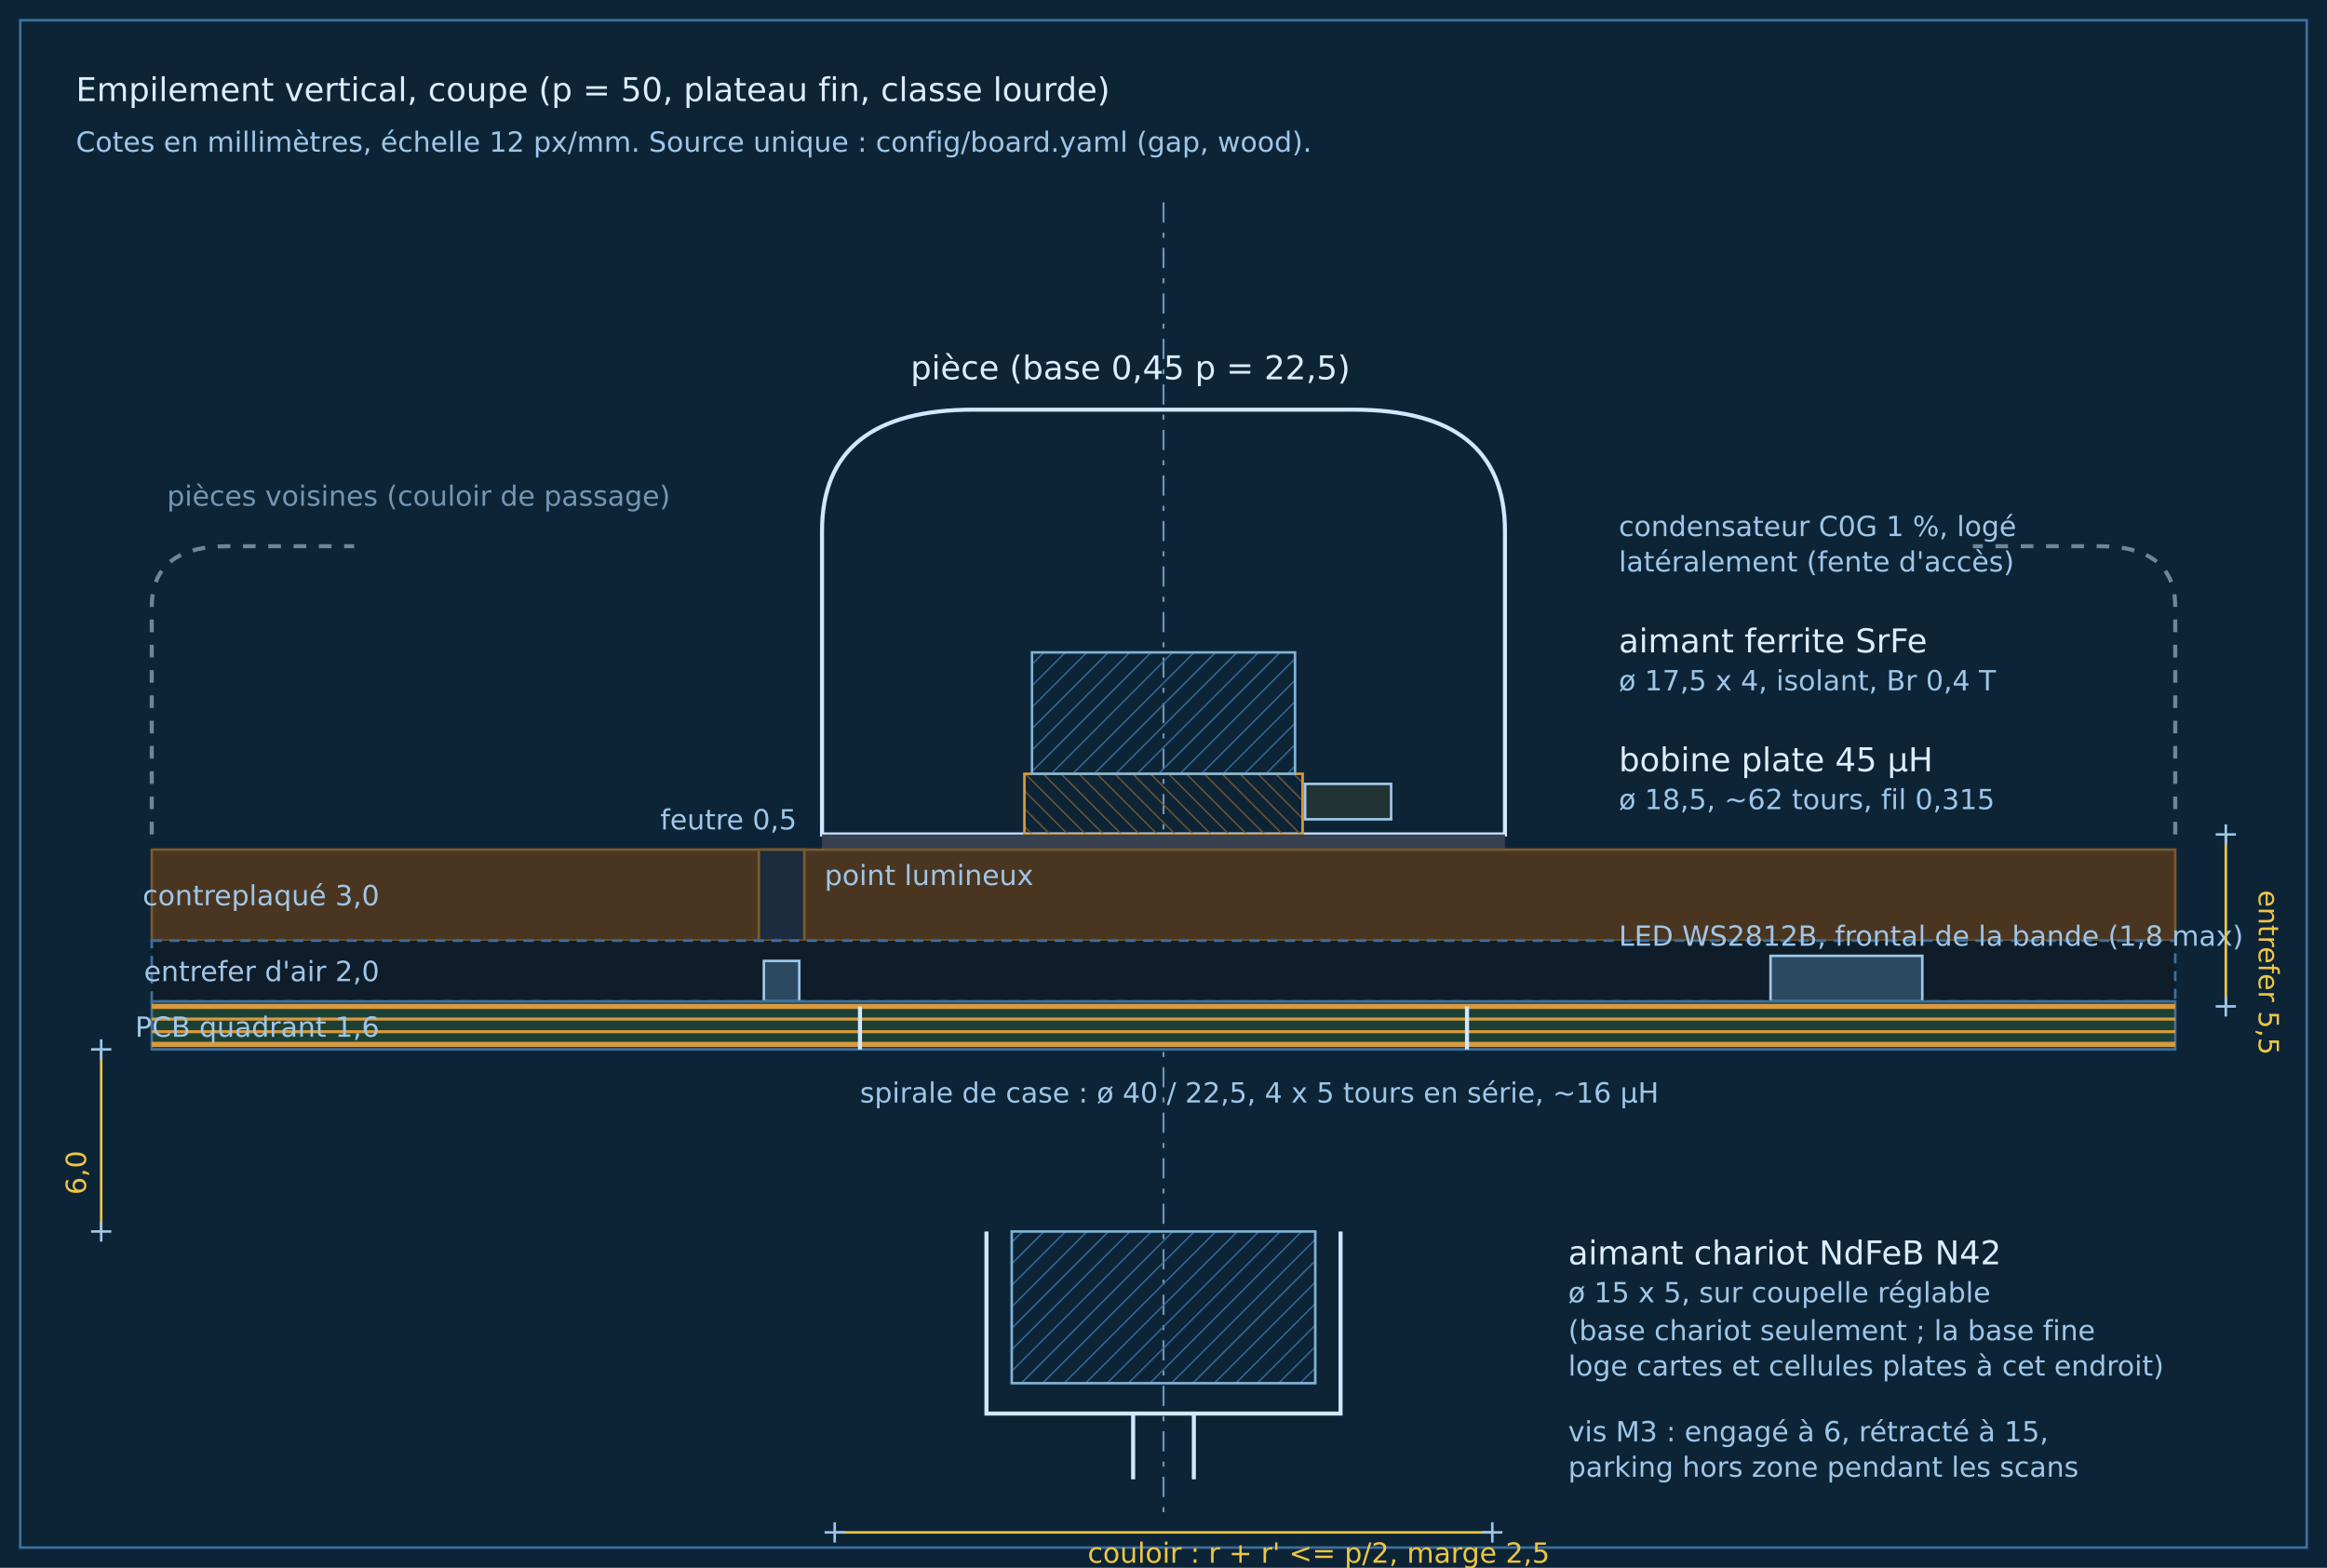
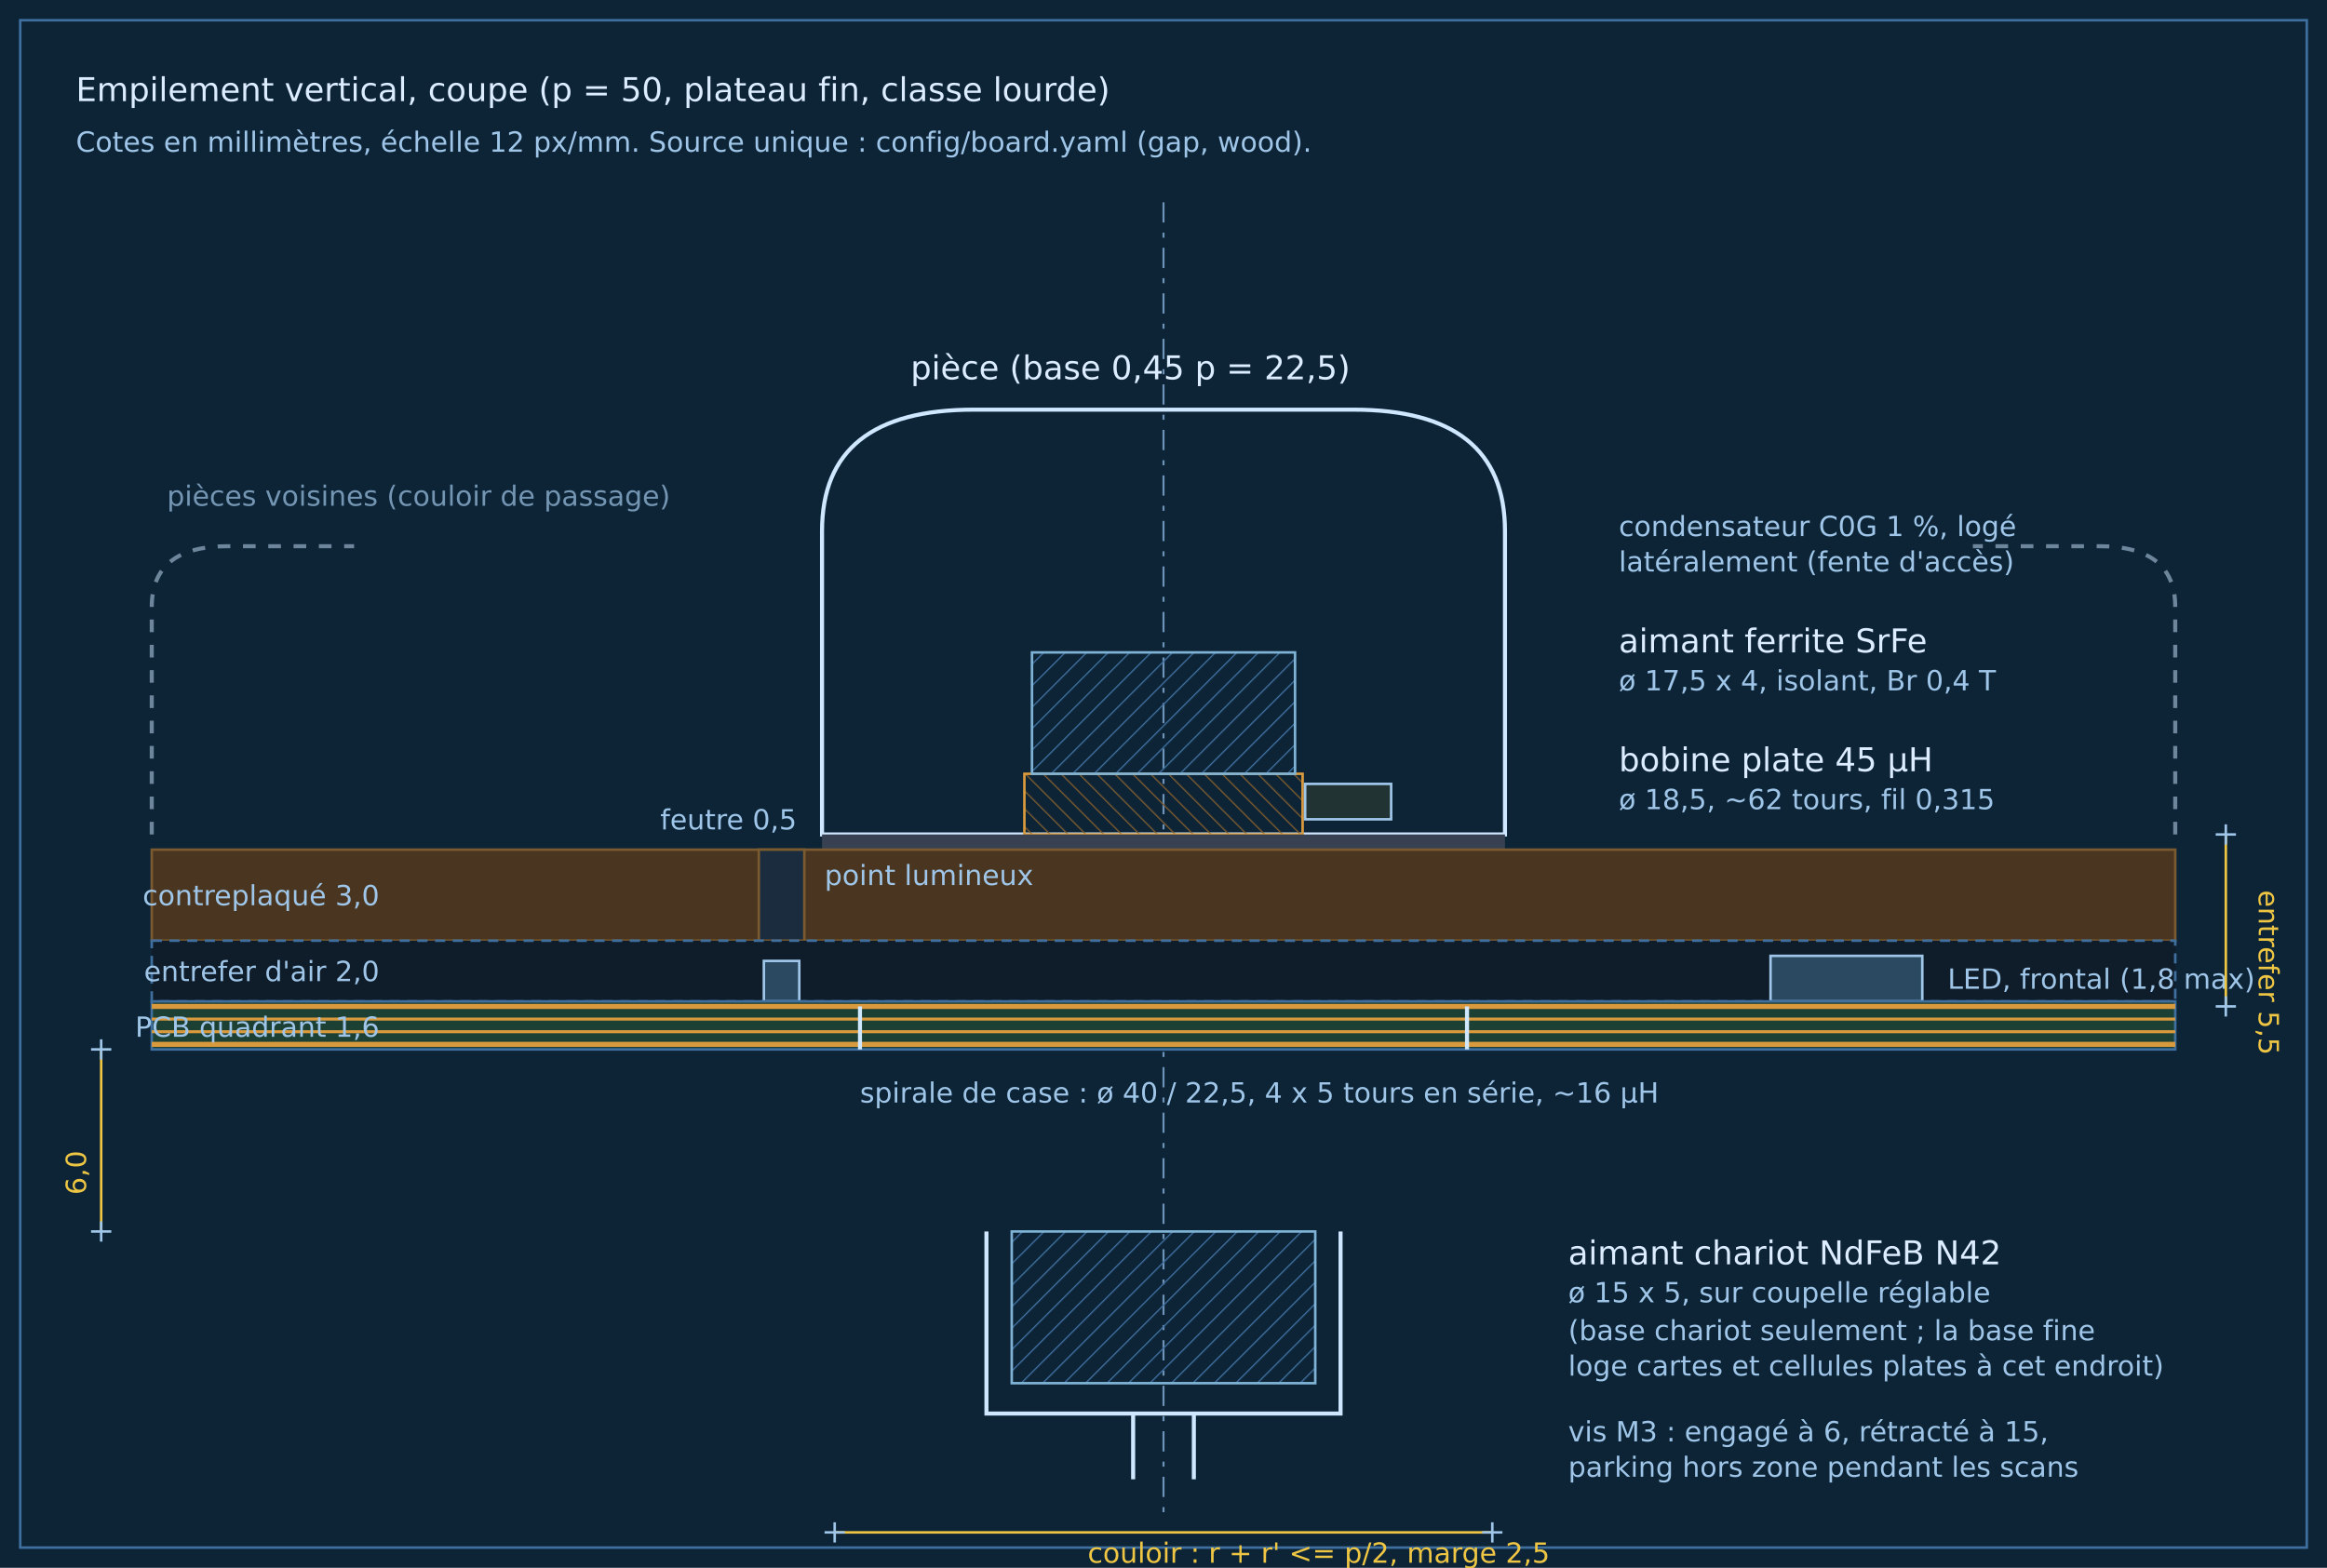
<svg xmlns="http://www.w3.org/2000/svg" width="920" height="620" viewBox="0 0 920 620" font-family="Verdana, DejaVu Sans, sans-serif">
  <defs>
    <marker id="d" markerWidth="8" markerHeight="8" refX="4" refY="4" orient="auto">
      <path d="M0 4 L8 4 M4 0 L4 8" stroke="#9fc6e8" stroke-width="1" />
    </marker>
    <pattern id="hatch" width="6" height="6" patternTransform="rotate(45)" patternUnits="userSpaceOnUse">
      <line x1="0" y1="0" x2="0" y2="6" stroke="#3f6f9e" stroke-width="1" />
    </pattern>
    <pattern id="hatch2" width="5" height="5" patternTransform="rotate(-45)" patternUnits="userSpaceOnUse">
      <line x1="0" y1="0" x2="0" y2="5" stroke="#7a5a2e" stroke-width="1" />
    </pattern>
    <style>
      .l { stroke: #cfe8ff; stroke-width: 1.6; fill: none; }
      .t { fill: #dcedff; font-size: 13px; }
      .s { fill: #9fc6e8; font-size: 11px; }
      .dim { stroke: #eec643; stroke-width: 1; }
      .dt { fill: #eec643; font-size: 11px; }
      .cl { stroke: #6e93b8; stroke-width: 0.8; stroke-dasharray: 8 4 2 4; }
    </style>
  </defs>
  <rect width="920" height="620" fill="#0d2437" />
  <rect x="8" y="8" width="904" height="604" fill="none" stroke="#3f6f9e" />
  <text x="30" y="40" class="t" font-size="19">Empilement vertical, coupe (p = 50, plateau fin, classe lourde)</text>
  <text x="30" y="60" class="s">Cotes en millimètres, échelle 12 px/mm. Source unique : config/board.yaml (gap, wood).</text>
  <line x1="460" y1="80" x2="460" y2="600" class="cl" />
  <path class="l" d="M325 330 V210 Q325 162 385 162 H535 Q595 162 595 210 V330 Z" fill="#12344f" />
  <rect x="405" y="306" width="110" height="24" fill="url(#hatch2)" stroke="#d99a3d" />
  <text x="640" y="305" class="t">bobine plate 45 µH</text>
  <text x="640" y="320" class="s">ø 18,5, ~62 tours, fil 0,315</text>
  <rect x="408" y="258" width="104" height="48" fill="url(#hatch)" stroke="#7fb3d5" />
  <text x="640" y="258" class="t">aimant ferrite SrFe</text>
  <text x="640" y="273" class="s">ø 17,5 x 4, isolant, Br 0,4 T</text>
  <rect x="516" y="310" width="34" height="14" fill="#233" stroke="#9fc6e8" />
  <text x="640" y="212" class="s">condensateur C0G 1 %, logé</text>
  <text x="640" y="226" class="s">latéralement (fente d'accès)</text>
  <text x="360" y="150" class="t">pièce (base 0,45 p = 22,5)</text>
  <rect x="325" y="330" width="270" height="6" fill="#374151" />
  <text x="315" y="328" class="s" text-anchor="end">feutre 0,5</text>
  <rect x="60" y="336" width="800" height="36" fill="#4a3620" stroke="#7a5a2e" />
  <rect x="300" y="336" width="18" height="36" fill="#1a2c3d" stroke="#7a5a2e" />
  <text x="150" y="358" class="s" text-anchor="end">contreplaqué 3,0</text>
  <text x="326" y="350" class="s" font-size="10">point lumineux</text>
  <rect x="60" y="372" width="800" height="24" fill="#0f1d2a" stroke="#3f6f9e" stroke-dasharray="4 3" />
  <rect x="302" y="380" width="14" height="16" fill="#2b4a62" stroke="#9fc6e8" />
  <rect x="700" y="378" width="60" height="18" fill="#2b4a62" stroke="#9fc6e8" />
  <text x="150" y="388" class="s" text-anchor="end">entrefer d'air 2,0</text>
-   <text x="640" y="374" class="s" font-size="10">LED WS2812B, frontal de la bande (1,8 max)</text>
+   <text x="770" y="391" class="s" font-size="10">LED, frontal (1,8 max)</text>
  <rect x="60" y="396" width="800" height="19" fill="#1d4034" stroke="#3f6f9e" />
  <line x1="60" y1="398" x2="860" y2="398" stroke="#d99a3d" stroke-width="2" />
  <line x1="60" y1="403" x2="860" y2="403" stroke="#d99a3d" stroke-width="1.2" />
  <line x1="60" y1="408" x2="860" y2="408" stroke="#d99a3d" stroke-width="1.2" />
  <line x1="60" y1="413" x2="860" y2="413" stroke="#d99a3d" stroke-width="2" />
  <text x="150" y="410" class="s" text-anchor="end">PCB quadrant 1,6</text>
  <line x1="340" y1="398" x2="340" y2="415" class="l" />
  <line x1="580" y1="398" x2="580" y2="415" class="l" />
  <text x="340" y="436" class="s">spirale de case : ø 40 / 22,5, 4 x 5 tours en série, ~16 µH</text>
  <rect x="400" y="487" width="120" height="60" fill="url(#hatch)" stroke="#7fb3d5" />
  <text x="620" y="500" class="t">aimant chariot NdFeB N42</text>
  <text x="620" y="515" class="s">ø 15 x 5, sur coupelle réglable</text>
  <text x="620" y="530" class="s">(base chariot seulement ; la base fine</text>
  <text x="620" y="544" class="s">loge cartes et cellules plates à cet endroit)</text>
  <path class="l" d="M390 487 V559 H530 V487 M390 559 H530" fill="none" />
  <path class="l" d="M448 559 V585 M472 559 V585" />
  <text x="620" y="570" class="s">vis M3 : engagé à 6, rétracté à 15,</text>
  <text x="620" y="584" class="s">parking hors zone pendant les scans</text>
  <g>
    <line x1="880" y1="330" x2="880" y2="398" class="dim" marker-start="url(#d)" marker-end="url(#d)" />
    <text x="893" y="352" class="dt" transform="rotate(90 893 352)">entrefer 5,5</text>
  </g>
  <g>
    <line x1="40" y1="415" x2="40" y2="487" class="dim" marker-start="url(#d)" marker-end="url(#d)" />
    <text x="34" y="455" class="dt" text-anchor="end" transform="rotate(-90 34 455)">6,0</text>
  </g>
  <g>
    <line x1="330" y1="606" x2="590 " y2="606" class="dim" marker-start="url(#d)" marker-end="url(#d)" />
    <text x="430" y="618" class="dt">couloir : r + r' &lt;= p/2, marge 2,5</text>
  </g>
  <path class="l" d="M60 330 V240 Q60 216 90 216 H140 M860 330 V240 Q860 216 830 216 H780" stroke-dasharray="5 5" opacity="0.5" />
  <text x="66" y="200" class="s" opacity="0.7">pièces voisines (couloir de passage)</text>
</svg>
